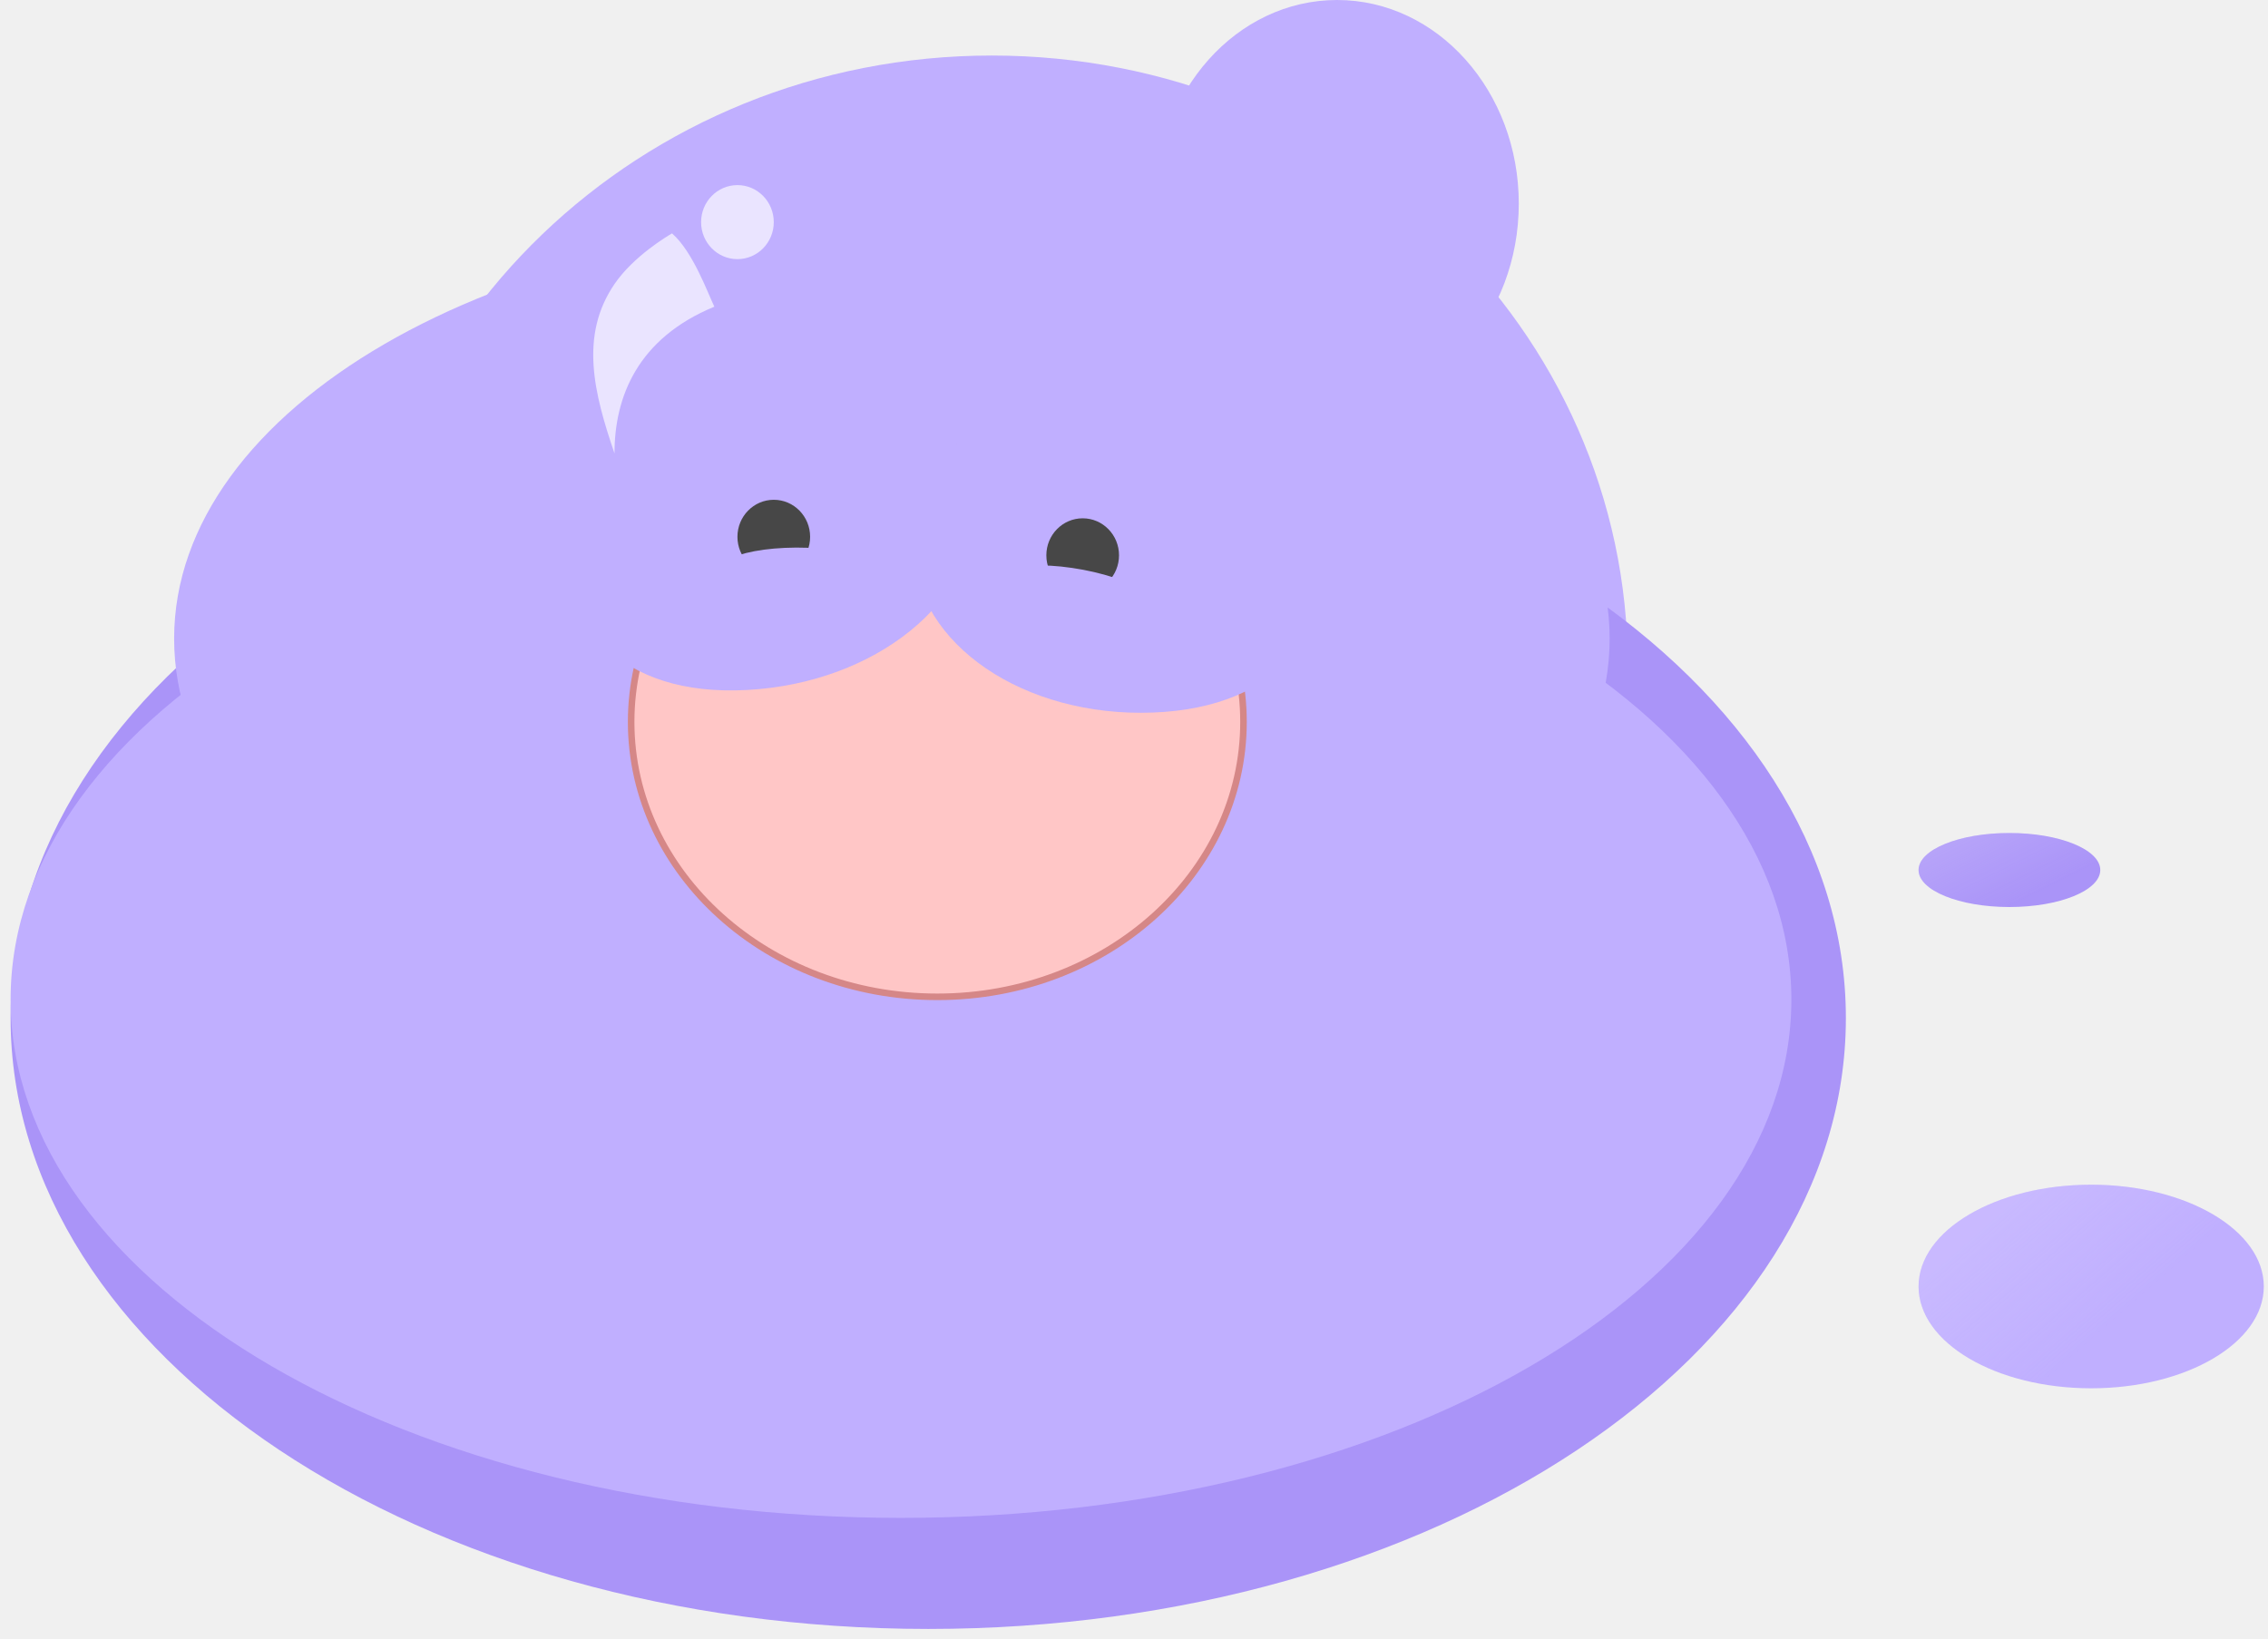
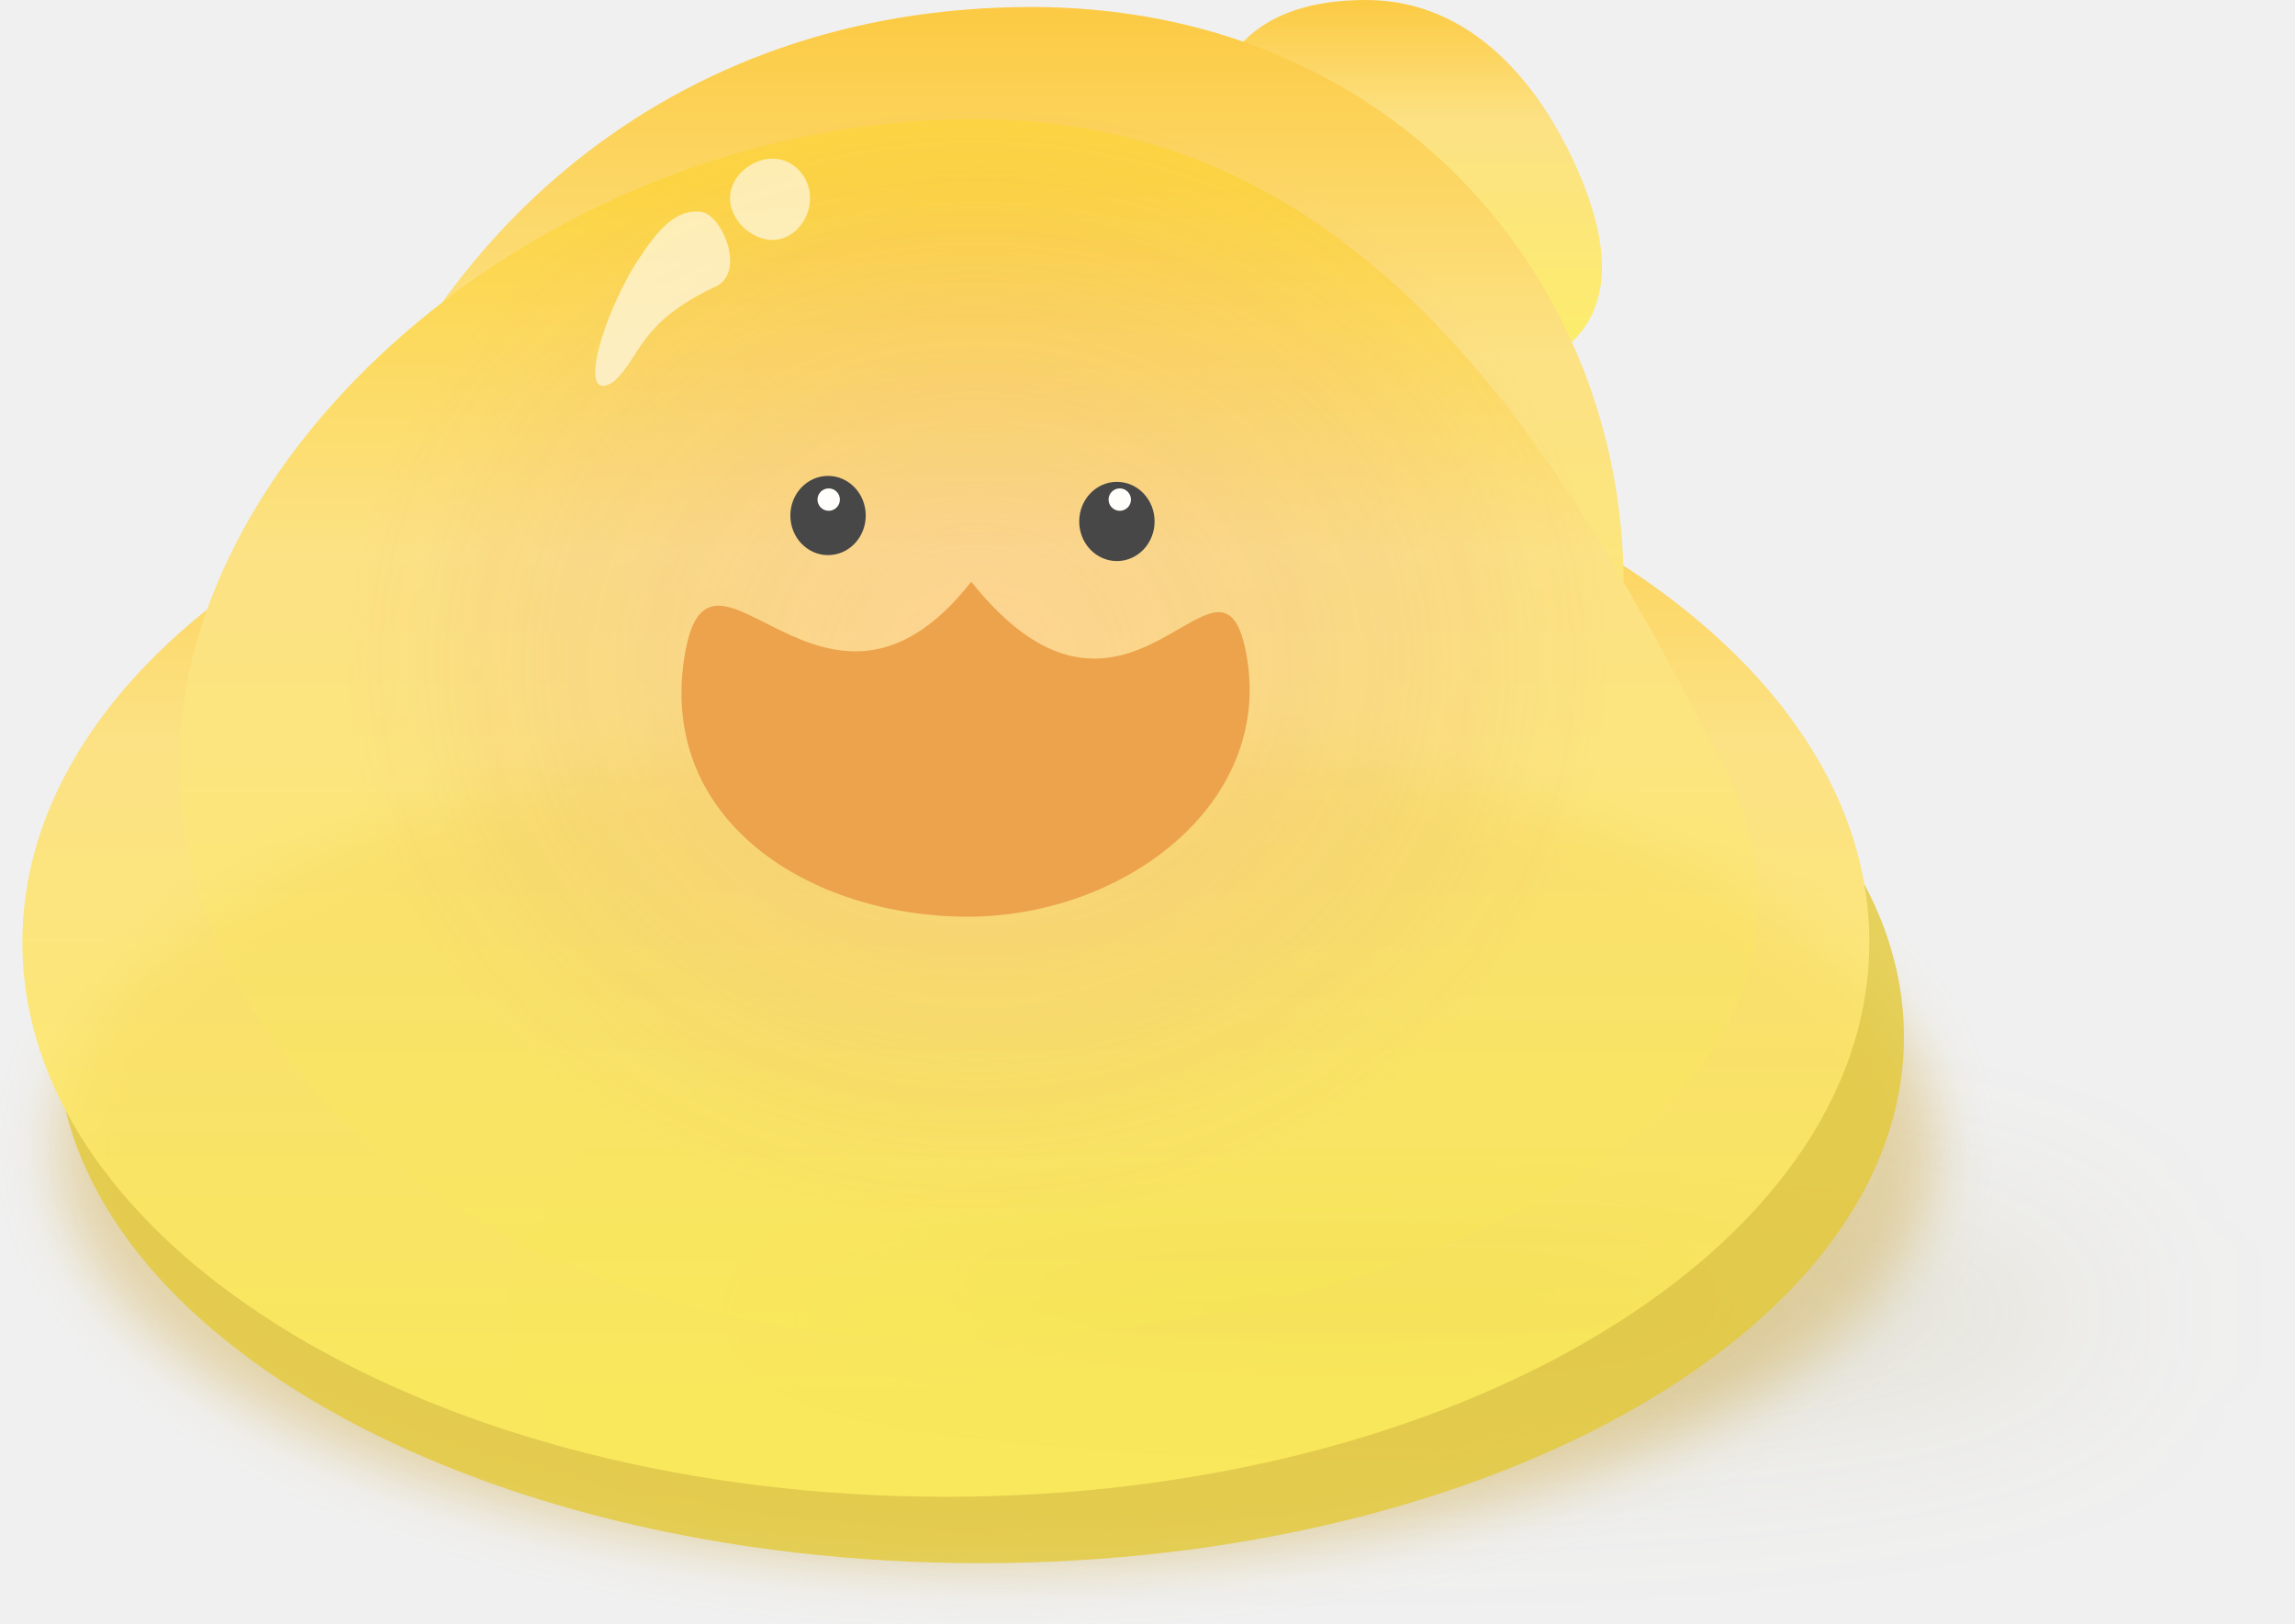
- <svg xmlns="http://www.w3.org/2000/svg" width="173" height="125" viewBox="0 0 173 125" fill="none">
-   <g id="character_shadowxxx 1" clip-path="url(#clip0_484_3805)">
-     <g id="Mask group">
-       <mask id="mask0_484_3805" style="mask-type:luminance" maskUnits="userSpaceOnUse" x="0" y="0" width="173" height="125">
-         <g id="Group">
-           <path id="Vector" d="M173 0H0V124.881H173V0Z" fill="white" />
-         </g>
-       </mask>
-       <g mask="url(#mask0_484_3805)">
-         <g id="Group_2">
-           <path id="Vector_2" d="M75.656 97.445C102.448 97.445 124.168 76.579 124.168 50.841C124.168 25.102 102.448 4.237 75.656 4.237C48.863 4.237 27.143 25.102 27.143 50.841C27.143 76.579 48.863 97.445 75.656 97.445Z" fill="#C0AFFF" />
-           <path id="Vector_3" d="M70.804 124.277C109.462 124.277 140.801 103.412 140.801 77.673C140.801 51.934 109.462 31.069 70.804 31.069C32.146 31.069 0.808 51.934 0.808 77.673C0.808 103.412 32.146 124.277 70.804 124.277Z" fill="#AA94F8" />
-           <path id="Vector_4" d="M68.725 115.804C106.235 115.804 136.643 98.1 136.643 76.261C136.643 54.422 106.235 36.718 68.725 36.718C31.215 36.718 0.808 54.422 0.808 76.261C0.808 98.1 31.215 115.804 68.725 115.804Z" fill="#C0AFFF" />
-           <path id="Vector_5" d="M159.513 105.918C166.785 105.918 172.68 102.44 172.68 98.15C172.68 93.861 166.785 90.383 159.513 90.383C152.24 90.383 146.345 93.861 146.345 98.15C146.345 102.44 152.24 105.918 159.513 105.918Z" fill="#C0AFFF" />
-           <path id="Vector_6" d="M159.513 105.918C166.785 105.918 172.68 102.44 172.68 98.15C172.68 93.861 166.785 90.383 159.513 90.383C152.24 90.383 146.345 93.861 146.345 98.15C146.345 102.44 152.24 105.918 159.513 105.918Z" fill="url(#paint0_linear_484_3805)" fill-opacity="0.2" />
-           <path id="Vector_7" d="M153.275 69.2C157.103 69.2 160.206 67.935 160.206 66.375C160.206 64.815 157.103 63.551 153.275 63.551C149.448 63.551 146.345 64.815 146.345 66.375C146.345 67.935 149.448 69.2 153.275 69.2Z" fill="#AA94F8" />
-           <path id="Vector_8" d="M153.275 69.2C157.103 69.2 160.206 67.935 160.206 66.375C160.206 64.815 157.103 63.551 153.275 63.551C149.448 63.551 146.345 64.815 146.345 66.375C146.345 67.935 149.448 69.2 153.275 69.2Z" fill="url(#paint1_linear_484_3805)" fill-opacity="0.2" />
-           <path id="Vector_9" d="M68.032 80.498C98.269 80.498 122.782 66.271 122.782 48.722C122.782 31.173 98.269 16.947 68.032 16.947C37.795 16.947 13.282 31.173 13.282 48.722C13.282 66.271 37.795 80.498 68.032 80.498Z" fill="#C0AFFF" />
-           <path id="Vector_10" d="M101.991 31.069C109.646 31.069 115.851 24.114 115.851 15.535C115.851 6.955 109.646 0 101.991 0C94.335 0 88.13 6.955 88.13 15.535C88.13 24.114 94.335 31.069 101.991 31.069Z" fill="#C0AFFF" />
-           <path id="Vector_11" d="M94.852 55.077C94.852 66.64 84.417 76.051 71.497 76.051C58.577 76.051 48.143 66.64 48.143 55.077C48.143 43.515 58.577 34.103 71.497 34.103C84.417 34.103 94.852 43.515 94.852 55.077Z" fill="#FFC6C6" stroke="#D58787" stroke-width="0.5" />
-           <path id="Vector_12" d="M56.251 19.771C57.782 19.771 59.023 18.507 59.023 16.947C59.023 15.387 57.782 14.122 56.251 14.122C54.719 14.122 53.478 15.387 53.478 16.947C53.478 18.507 54.719 19.771 56.251 19.771Z" fill="white" fill-opacity="0.66" />
-           <path id="Vector_13" d="M69.659 41.905C69.403 34.656 77.167 28.481 87.002 28.112C96.837 27.744 101.269 33.462 101.526 40.711C101.783 47.96 97.767 53.995 87.932 54.363C78.097 54.732 69.916 49.154 69.659 41.905Z" fill="#C0AFFF" />
-           <path id="Vector_14" d="M74.348 38.553C74.588 45.806 66.817 52.113 56.992 52.641C47.166 53.168 42.752 47.515 42.513 40.262C42.273 33.009 46.299 26.903 56.124 26.375C65.95 25.848 74.109 31.3 74.348 38.553Z" fill="#C0AFFF" />
-           <path id="Vector_15" d="M82.586 45.192C84.117 45.192 85.358 43.927 85.358 42.367C85.358 40.807 84.117 39.543 82.586 39.543C81.055 39.543 79.814 40.807 79.814 42.367C79.814 43.927 81.055 45.192 82.586 45.192Z" fill="#474747" />
-           <path id="Vector_16" d="M59.023 43.779C60.554 43.779 61.795 42.515 61.795 40.955C61.795 39.395 60.554 38.13 59.023 38.13C57.492 38.13 56.251 39.395 56.251 40.955C56.251 42.515 57.492 43.779 59.023 43.779Z" fill="#474747" />
-           <path id="Vector_17" d="M68.383 44.779C68.457 46.631 64.769 48.299 60.145 48.504C55.522 48.71 53.477 47.297 53.403 45.445C53.33 43.593 55.255 42.004 59.878 41.798C64.501 41.592 68.309 42.927 68.383 44.779Z" fill="#C0AFFF" />
-           <path id="Vector_18" d="M89.59 47.866C89.325 49.7 85.397 50.642 80.817 49.969C76.237 49.296 74.484 47.521 74.749 45.688C75.014 43.854 77.196 42.656 81.776 43.329C86.356 44.001 89.855 46.033 89.59 47.866Z" fill="#C0AFFF" />
-           <path id="Vector_19" d="M54.491 23.398C54.002 22.395 52.858 19.192 51.26 17.806C50.934 17.998 48.328 19.531 46.863 21.684C44.191 25.612 45.306 30.006 46.874 34.595C46.87 30.291 48.627 25.814 54.491 23.398Z" fill="white" fill-opacity="0.66" />
-         </g>
-       </g>
-     </g>
+ <svg xmlns="http://www.w3.org/2000/svg" width="205" height="145" viewBox="0 0 205 145" fill="none">
+   <g filter="url(#filter0_f_1418_16894)">
+     <path d="M123.695 127.503C159.762 127.503 189 122.887 189 117.192C189 111.497 159.762 106.881 123.695 106.881C87.629 106.881 58.391 111.497 58.391 117.192C58.391 122.887 87.629 127.503 123.695 127.503Z" fill="#958536" fill-opacity="0.15" />
  </g>
+   <g filter="url(#filter1_f_1418_16894)">
+     <path d="M119 118.709C137.778 118.709 153 117.142 153 115.209C153 113.276 137.778 111.709 119 111.709C100.222 111.709 85 113.276 85 115.209C85 117.142 100.222 118.709 119 118.709Z" fill="#635824" fill-opacity="0.2" />
+   </g>
+   <g filter="url(#filter2_f_1418_16894)">
+     <ellipse cx="89" cy="102.5" rx="84" ry="37.5" fill="#D0A93E" fill-opacity="0.4" />
+   </g>
+   <g opacity="0.8">
+     <path d="M140.956 15.258C148.754 33.159 133.419 34.715 124.122 34.715C114.824 34.715 107.287 26.004 107.287 15.258C107.287 4.512 112.724 0 122.021 0C131.319 0 137.51 7.348 140.956 15.258Z" fill="url(#paint0_linear_1418_16894)" />
+     <ellipse cx="87.568" cy="92.625" rx="82.5" ry="47" fill="#E3C938" />
+     <ellipse cx="84.489" cy="84.168" rx="82.489" ry="49.527" fill="url(#paint1_linear_1418_16894)" />
+     <path d="M145.023 52.127C145.023 79.189 124.463 98.624 92.125 98.624C59.788 98.624 29.023 75.664 29.023 48.602C37.093 21.285 59.788 0.625 92.125 0.625C124.463 0.625 145.023 25.065 145.023 52.127Z" fill="url(#paint2_linear_1418_16894)" />
+     <path d="M154.42 69.303C168.569 101.045 122.18 119.625 84.411 119.625C46.641 119.625 16.023 96.567 16.023 68.124C16.023 39.682 49.299 10.625 87.068 10.625C124.838 10.625 141.893 45.531 154.42 69.303Z" fill="url(#paint3_linear_1418_16894)" />
+   </g>
+   <path opacity="0.9" d="M144.108 59.31C144.108 86.848 105.97 119.67 74.577 119.67C43.183 119.67 30.422 86.848 30.422 59.31C30.422 31.771 55.871 9.447 87.265 9.447C118.659 9.447 144.108 31.771 144.108 59.31Z" fill="url(#paint4_radial_1418_16894)" fill-opacity="0.26" />
+   <path opacity="0.9" d="M72.361 17.709C72.361 19.663 70.853 21.431 68.994 21.431C67.134 21.431 65.204 19.663 65.204 17.709C65.204 15.755 67.134 14.171 68.994 14.171C70.853 14.171 72.361 15.755 72.361 17.709Z" fill="white" fill-opacity="0.66" />
+   <path opacity="0.9" d="M63.656 25.718C66.752 24.643 64.605 19.349 62.755 18.945C60.437 18.564 58.824 20.448 57.071 23.104C53.875 27.949 51.42 36.286 54.783 34.116C57.21 31.994 56.962 28.941 63.656 25.718Z" fill="white" fill-opacity="0.66" />
+   <path d="M111.391 58.786C113.565 71.907 100.312 81.88 86.43 81.88C72.547 81.88 58.864 73.482 61.118 58.786C63.292 44.614 73.562 68.758 86.757 51.962C100.968 69.808 109.218 45.664 111.391 58.786Z" fill="#ECA34B" />
+   <ellipse cx="99.767" cy="46.577" rx="3.367" ry="3.538" fill="#474747" />
+   <ellipse cx="73.965" cy="46.047" rx="3.367" ry="3.538" fill="#474747" />
+   <circle cx="74.023" cy="44.625" r="1" fill="#FFFEFB" />
+   <circle cx="100.023" cy="44.625" r="1" fill="#FFFEFB" />
  <defs>
-     <linearGradient id="paint0_linear_484_3805" x1="162.038" y1="100.076" x2="154.208" y2="91.128" gradientUnits="userSpaceOnUse">
-       <stop stop-color="#E9E2FF" stop-opacity="0" />
-       <stop offset="1" stop-color="#E9E2FF" />
+     <filter id="filter0_f_1418_16894" x="42.391" y="90.881" width="162.609" height="52.623" filterUnits="userSpaceOnUse" color-interpolation-filters="sRGB">
+       <feFlood flood-opacity="0" result="BackgroundImageFix" />
+       <feBlend mode="normal" in="SourceGraphic" in2="BackgroundImageFix" result="shape" />
+       <feGaussianBlur stdDeviation="8" result="effect1_foregroundBlur_1418_16894" />
+     </filter>
+     <filter id="filter1_f_1418_16894" x="77" y="103.709" width="84" height="23" filterUnits="userSpaceOnUse" color-interpolation-filters="sRGB">
+       <feFlood flood-opacity="0" result="BackgroundImageFix" />
+       <feBlend mode="normal" in="SourceGraphic" in2="BackgroundImageFix" result="shape" />
+       <feGaussianBlur stdDeviation="4" result="effect1_foregroundBlur_1418_16894" />
+     </filter>
+     <filter id="filter2_f_1418_16894" x="0" y="60" width="178" height="85" filterUnits="userSpaceOnUse" color-interpolation-filters="sRGB">
+       <feFlood flood-opacity="0" result="BackgroundImageFix" />
+       <feBlend mode="normal" in="SourceGraphic" in2="BackgroundImageFix" result="shape" />
+       <feGaussianBlur stdDeviation="2.5" result="effect1_foregroundBlur_1418_16894" />
+     </filter>
+     <linearGradient id="paint0_linear_1418_16894" x1="125.191" y1="0" x2="125.191" y2="34.715" gradientUnits="userSpaceOnUse">
+       <stop stop-color="#FFC118" />
+       <stop offset="0.317" stop-color="#FFDE69" />
+       <stop offset="0.911" stop-color="#FFED4A" />
+       <stop offset="0.974" stop-color="#FFED4A" />
    </linearGradient>
-     <linearGradient id="paint1_linear_484_3805" x1="152.95" y1="69.314" x2="150.086" y2="63.586" gradientUnits="userSpaceOnUse">
-       <stop stop-color="#E9E2FF" stop-opacity="0" />
-       <stop offset="1" stop-color="#E9E2FF" />
+     <linearGradient id="paint1_linear_1418_16894" x1="84.489" y1="34.641" x2="84.489" y2="133.695" gradientUnits="userSpaceOnUse">
+       <stop stop-color="#FFC118" />
+       <stop offset="0.317" stop-color="#FFDE69" />
+       <stop offset="0.911" stop-color="#FFED4A" />
+       <stop offset="0.974" stop-color="#FFED4A" />
    </linearGradient>
-     <clipPath id="clip0_484_3805">
-       <rect width="173" height="125" fill="white" />
-     </clipPath>
+     <linearGradient id="paint2_linear_1418_16894" x1="87.023" y1="0.625" x2="87.023" y2="98.624" gradientUnits="userSpaceOnUse">
+       <stop stop-color="#FFC118" />
+       <stop offset="0.317" stop-color="#FFDE69" />
+       <stop offset="0.911" stop-color="#FFED4A" />
+       <stop offset="0.974" stop-color="#FFED4A" />
+     </linearGradient>
+     <linearGradient id="paint3_linear_1418_16894" x1="86.523" y1="16.625" x2="86.523" y2="119.625" gradientUnits="userSpaceOnUse">
+       <stop stop-color="#FFCD18" />
+       <stop offset="0.317" stop-color="#FFDE69" />
+       <stop offset="1" stop-color="#FFED4A" />
+     </linearGradient>
+     <radialGradient id="paint4_radial_1418_16894" cx="0" cy="0" r="1" gradientUnits="userSpaceOnUse" gradientTransform="translate(87.2649 59.3099) rotate(90) scale(49.8626 56.8432)">
+       <stop stop-color="#FDAAC8" />
+       <stop offset="1" stop-color="#D15C87" stop-opacity="0" />
+     </radialGradient>
  </defs>
</svg>
